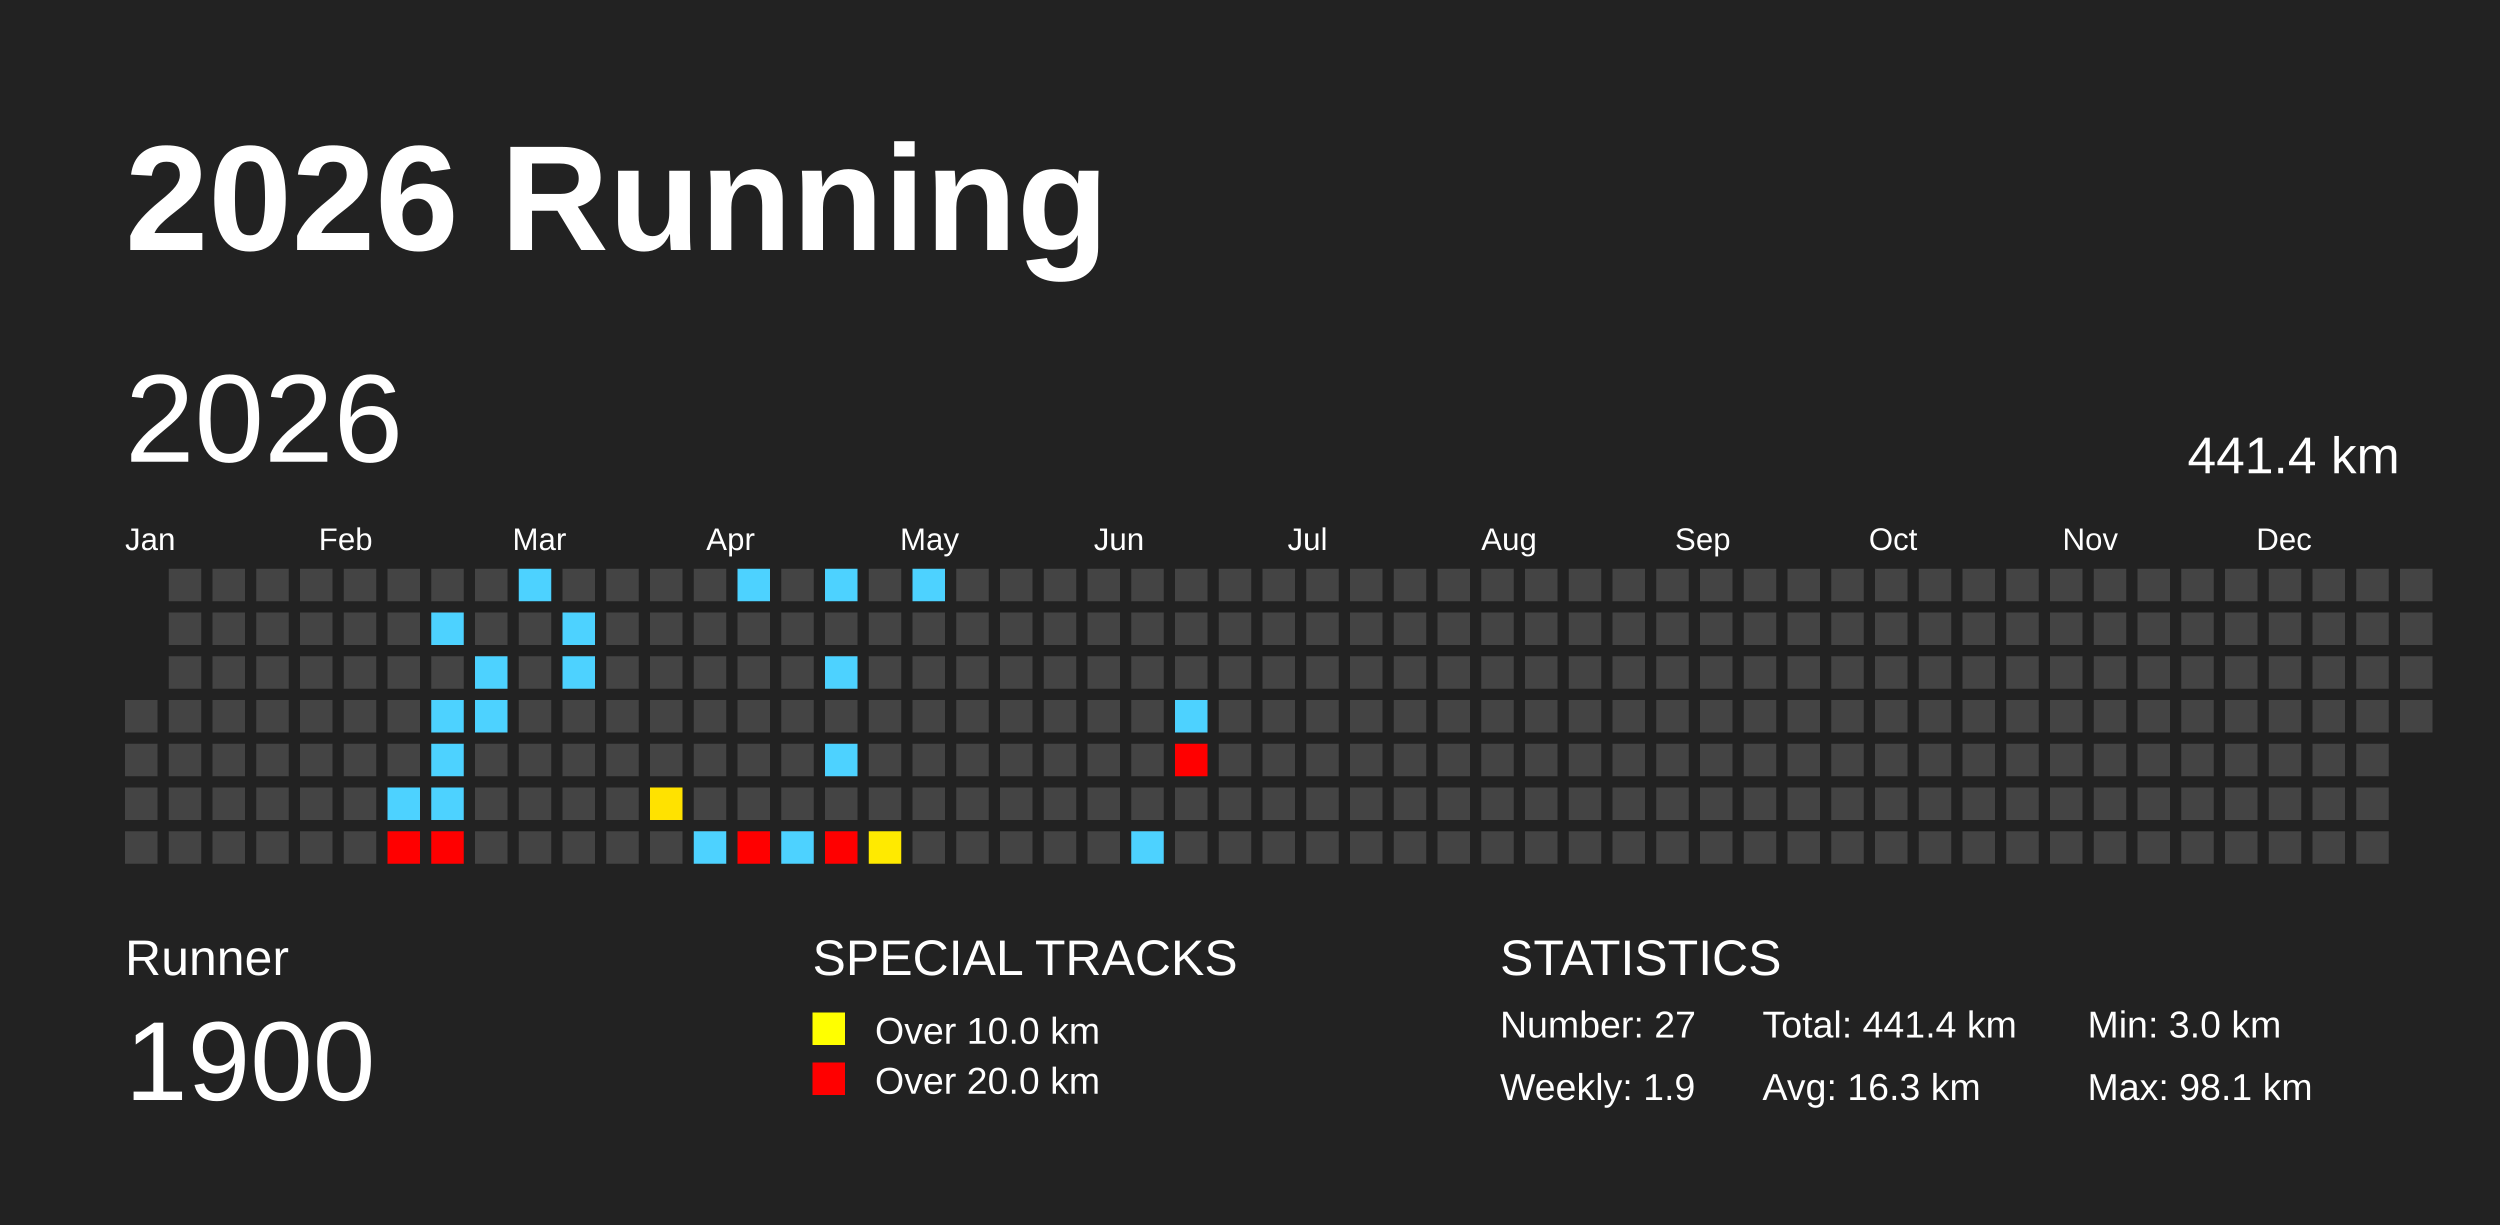
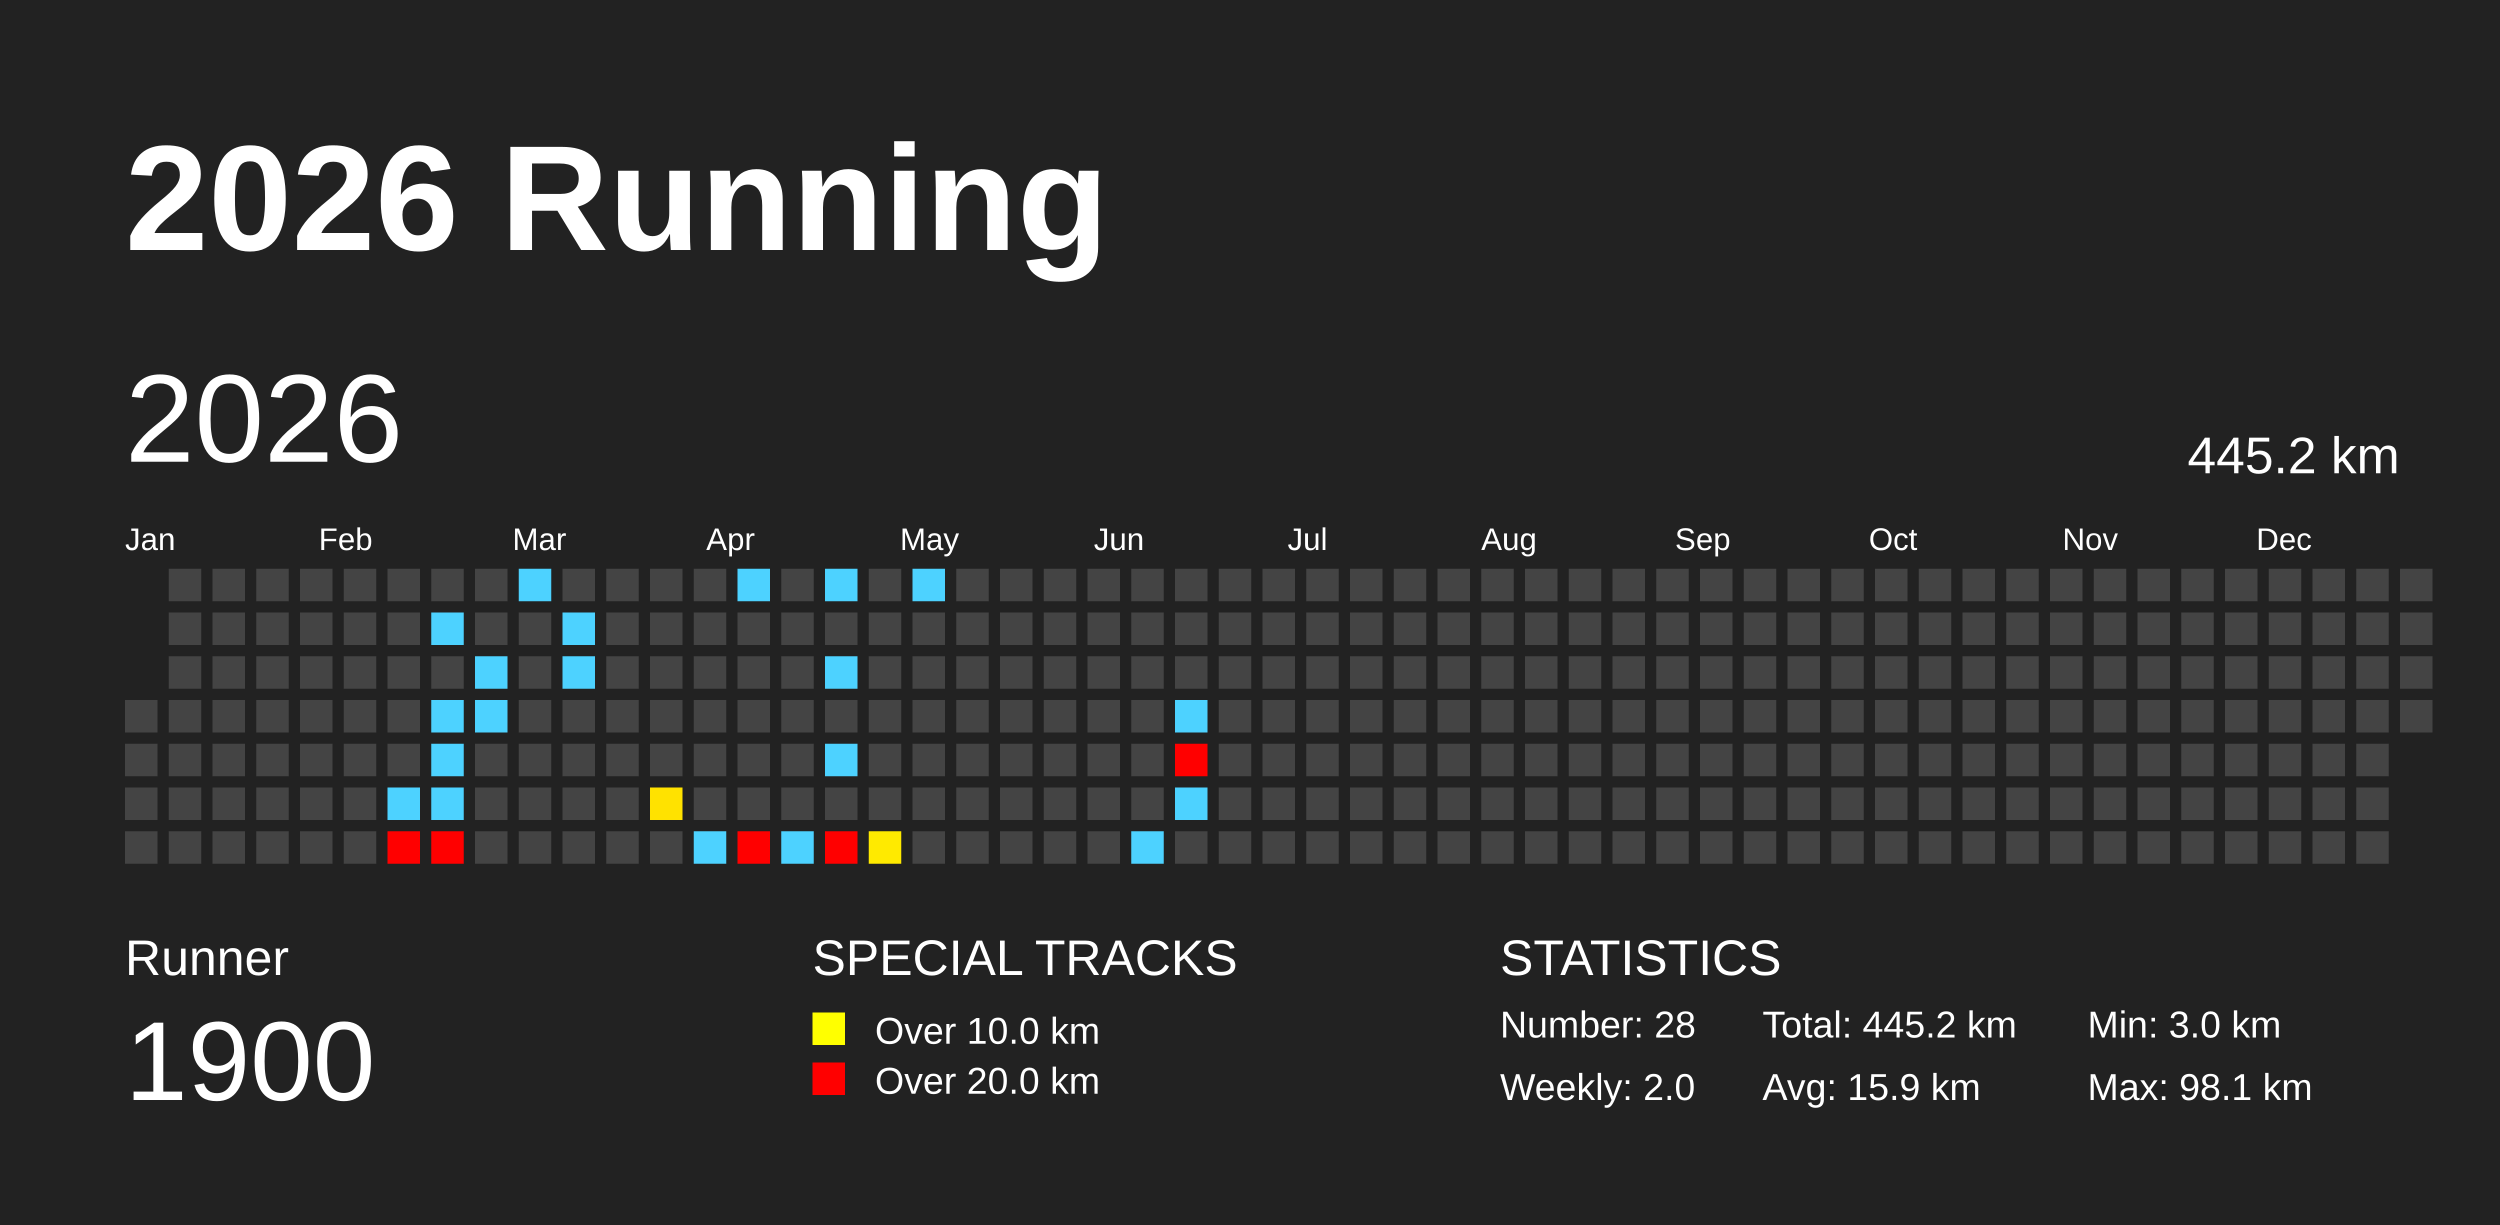
<svg xmlns="http://www.w3.org/2000/svg" baseProfile="full" height="98mm" version="1.1" viewBox="0,0,200,98" width="200mm">
  <defs />
  <rect fill="#222222" height="98" width="200" x="0" y="0" />
  <text fill="#FFFFFF" style="font-size:12px; font-family:Arial; font-weight:bold;" x="10" y="20">2026 Running</text>
  <text fill="#FFFFFF" style="font-size:4px; font-family:Arial" x="10" y="78">Runner</text>
  <text fill="#FFFFFF" style="font-size:9px; font-family:Arial" x="10" y="88">1900</text>
  <text fill="#FFFFFF" style="font-size:4px; font-family:Arial" x="65" y="78">SPECIAL TRACKS</text>
  <rect fill="yellow" height="2.6" width="2.6" x="65" y="81" />
  <text fill="#FFFFFF" style="font-size:3px; font-family:Arial" x="70" y="83.5">Over 10.0 km</text>
  <rect fill="red" height="2.6" width="2.6" x="65" y="85" />
  <text fill="#FFFFFF" style="font-size:3px; font-family:Arial" x="70" y="87.5">Over 20.0 km</text>
  <text fill="#FFFFFF" style="font-size:4px; font-family:Arial" x="120" y="78">STATISTICS</text>
-   <text fill="#FFFFFF" style="font-size:3px; font-family:Arial" x="120" y="83">Number: 27</text>
-   <text fill="#FFFFFF" style="font-size:3px; font-family:Arial" x="120" y="88">Weekly: 1.9</text>
-   <text fill="#FFFFFF" style="font-size:3px; font-family:Arial" x="141" y="83">Total: 441.4 km</text>
-   <text fill="#FFFFFF" style="font-size:3px; font-family:Arial" x="141" y="88">Avg: 16.3 km</text>
+   <text fill="#FFFFFF" style="font-size:3px; font-family:Arial" x="120" y="83">Number: 28</text>
+   <text fill="#FFFFFF" style="font-size:3px; font-family:Arial" x="120" y="88">Weekly: 2.0</text>
+   <text fill="#FFFFFF" style="font-size:3px; font-family:Arial" x="141" y="83">Total: 445.2 km</text>
+   <text fill="#FFFFFF" style="font-size:3px; font-family:Arial" x="141" y="88">Avg: 15.9 km</text>
  <text fill="#FFFFFF" style="font-size:3px; font-family:Arial" x="167" y="83">Min: 3.0 km</text>
  <text fill="#FFFFFF" style="font-size:3px; font-family:Arial" x="167" y="88">Max: 98.1 km</text>
  <text dominant-baseline="hanging" fill="#FFFFFF" style="font-size:10.0px; font-family:Arial;" x="10" y="30">2026</text>
-   <text dominant-baseline="hanging" fill="#FFFFFF" style="font-size:4.125px; font-family:Arial;" x="175" y="35">441.4 km</text>
+   <text dominant-baseline="hanging" fill="#FFFFFF" style="font-size:4.125px; font-family:Arial;" x="175" y="35">445.2 km</text>
  <text fill="#FFFFFF" style="font-size:2.5px; font-family:Arial" x="10.0" y="44">Jan</text>
  <text fill="#FFFFFF" style="font-size:2.5px; font-family:Arial" x="25.5" y="44">Feb</text>
  <text fill="#FFFFFF" style="font-size:2.5px; font-family:Arial" x="41.0" y="44">Mar</text>
  <text fill="#FFFFFF" style="font-size:2.5px; font-family:Arial" x="56.5" y="44">Apr</text>
  <text fill="#FFFFFF" style="font-size:2.5px; font-family:Arial" x="72.0" y="44">May</text>
  <text fill="#FFFFFF" style="font-size:2.5px; font-family:Arial" x="87.5" y="44">Jun</text>
  <text fill="#FFFFFF" style="font-size:2.5px; font-family:Arial" x="103.0" y="44">Jul</text>
  <text fill="#FFFFFF" style="font-size:2.5px; font-family:Arial" x="118.5" y="44">Aug</text>
  <text fill="#FFFFFF" style="font-size:2.5px; font-family:Arial" x="134.0" y="44">Sep</text>
  <text fill="#FFFFFF" style="font-size:2.5px; font-family:Arial" x="149.5" y="44">Oct</text>
  <text fill="#FFFFFF" style="font-size:2.5px; font-family:Arial" x="165.0" y="44">Nov</text>
  <text fill="#FFFFFF" style="font-size:2.5px; font-family:Arial" x="180.5" y="44">Dec</text>
  <rect fill="#444444" height="2.6" width="2.6" x="10.0" y="56.0" />
  <rect fill="#444444" height="2.6" width="2.6" x="10.0" y="59.5" />
  <rect fill="#444444" height="2.6" width="2.6" x="10.0" y="63.0" />
  <rect fill="#444444" height="2.6" width="2.6" x="10.0" y="66.5" />
  <rect fill="#444444" height="2.6" width="2.6" x="13.5" y="45.5" />
  <rect fill="#444444" height="2.6" width="2.6" x="13.5" y="49.0" />
  <rect fill="#444444" height="2.6" width="2.6" x="13.5" y="52.5" />
  <rect fill="#444444" height="2.6" width="2.6" x="13.5" y="56.0" />
  <rect fill="#444444" height="2.6" width="2.6" x="13.5" y="59.5" />
  <rect fill="#444444" height="2.6" width="2.6" x="13.5" y="63.0" />
  <rect fill="#444444" height="2.6" width="2.6" x="13.5" y="66.5" />
  <rect fill="#444444" height="2.6" width="2.6" x="17.0" y="45.5" />
  <rect fill="#444444" height="2.6" width="2.6" x="17.0" y="49.0" />
  <rect fill="#444444" height="2.6" width="2.6" x="17.0" y="52.5" />
  <rect fill="#444444" height="2.6" width="2.6" x="17.0" y="56.0" />
  <rect fill="#444444" height="2.6" width="2.6" x="17.0" y="59.5" />
  <rect fill="#444444" height="2.6" width="2.6" x="17.0" y="63.0" />
  <rect fill="#444444" height="2.6" width="2.6" x="17.0" y="66.5" />
  <rect fill="#444444" height="2.6" width="2.6" x="20.5" y="45.5" />
  <rect fill="#444444" height="2.6" width="2.6" x="20.5" y="49.0" />
  <rect fill="#444444" height="2.6" width="2.6" x="20.5" y="52.5" />
  <rect fill="#444444" height="2.6" width="2.6" x="20.5" y="56.0" />
  <rect fill="#444444" height="2.6" width="2.6" x="20.5" y="59.5" />
  <rect fill="#444444" height="2.6" width="2.6" x="20.5" y="63.0" />
  <rect fill="#444444" height="2.6" width="2.6" x="20.5" y="66.5" />
  <rect fill="#444444" height="2.6" width="2.6" x="24.0" y="45.5" />
  <rect fill="#444444" height="2.6" width="2.6" x="24.0" y="49.0" />
  <rect fill="#444444" height="2.6" width="2.6" x="24.0" y="52.5" />
  <rect fill="#444444" height="2.6" width="2.6" x="24.0" y="56.0" />
  <rect fill="#444444" height="2.6" width="2.6" x="24.0" y="59.5" />
  <rect fill="#444444" height="2.6" width="2.6" x="24.0" y="63.0" />
  <rect fill="#444444" height="2.6" width="2.6" x="24.0" y="66.5" />
  <rect fill="#444444" height="2.6" width="2.6" x="27.5" y="45.5" />
  <rect fill="#444444" height="2.6" width="2.6" x="27.5" y="49.0" />
  <rect fill="#444444" height="2.6" width="2.6" x="27.5" y="52.5" />
  <rect fill="#444444" height="2.6" width="2.6" x="27.5" y="56.0" />
  <rect fill="#444444" height="2.6" width="2.6" x="27.5" y="59.5" />
  <rect fill="#444444" height="2.6" width="2.6" x="27.5" y="63.0" />
  <rect fill="#444444" height="2.6" width="2.6" x="27.5" y="66.5" />
  <rect fill="#444444" height="2.6" width="2.6" x="31.0" y="45.5" />
  <rect fill="#444444" height="2.6" width="2.6" x="31.0" y="49.0" />
  <rect fill="#444444" height="2.6" width="2.6" x="31.0" y="52.5" />
  <rect fill="#444444" height="2.6" width="2.6" x="31.0" y="56.0" />
  <rect fill="#444444" height="2.6" width="2.6" x="31.0" y="59.5" />
  <rect fill="#4dd2ff" height="2.6" width="2.6" x="31.0" y="63.0" />
  <rect fill="red" height="2.6" width="2.6" x="31.0" y="66.5" />
  <rect fill="#444444" height="2.6" width="2.6" x="34.5" y="45.5" />
  <rect fill="#4dd2ff" height="2.6" width="2.6" x="34.5" y="49.0" />
  <rect fill="#444444" height="2.6" width="2.6" x="34.5" y="52.5" />
  <rect fill="#4dd2ff" height="2.6" width="2.6" x="34.5" y="56.0" />
  <rect fill="#4dd2ff" height="2.6" width="2.6" x="34.5" y="59.5" />
  <rect fill="#4dd2ff" height="2.6" width="2.6" x="34.5" y="63.0" />
  <rect fill="red" height="2.6" width="2.6" x="34.5" y="66.5" />
  <rect fill="#444444" height="2.6" width="2.6" x="38.0" y="45.5" />
  <rect fill="#444444" height="2.6" width="2.6" x="38.0" y="49.0" />
  <rect fill="#4dd2ff" height="2.6" width="2.6" x="38.0" y="52.5" />
  <rect fill="#4dd2ff" height="2.6" width="2.6" x="38.0" y="56.0" />
  <rect fill="#444444" height="2.6" width="2.6" x="38.0" y="59.5" />
  <rect fill="#444444" height="2.6" width="2.6" x="38.0" y="63.0" />
  <rect fill="#444444" height="2.6" width="2.6" x="38.0" y="66.5" />
  <rect fill="#4dd2ff" height="2.6" width="2.6" x="41.5" y="45.5" />
  <rect fill="#444444" height="2.6" width="2.6" x="41.5" y="49.0" />
  <rect fill="#444444" height="2.6" width="2.6" x="41.5" y="52.5" />
  <rect fill="#444444" height="2.6" width="2.6" x="41.5" y="56.0" />
  <rect fill="#444444" height="2.6" width="2.6" x="41.5" y="59.5" />
  <rect fill="#444444" height="2.6" width="2.6" x="41.5" y="63.0" />
  <rect fill="#444444" height="2.6" width="2.6" x="41.5" y="66.5" />
  <rect fill="#444444" height="2.6" width="2.6" x="45.0" y="45.5" />
  <rect fill="#4dd2ff" height="2.6" width="2.6" x="45.0" y="49.0" />
  <rect fill="#4dd2ff" height="2.6" width="2.6" x="45.0" y="52.5" />
  <rect fill="#444444" height="2.6" width="2.6" x="45.0" y="56.0" />
  <rect fill="#444444" height="2.6" width="2.6" x="45.0" y="59.5" />
  <rect fill="#444444" height="2.6" width="2.6" x="45.0" y="63.0" />
  <rect fill="#444444" height="2.6" width="2.6" x="45.0" y="66.5" />
  <rect fill="#444444" height="2.6" width="2.6" x="48.5" y="45.5" />
  <rect fill="#444444" height="2.6" width="2.6" x="48.5" y="49.0" />
  <rect fill="#444444" height="2.6" width="2.6" x="48.5" y="52.5" />
  <rect fill="#444444" height="2.6" width="2.6" x="48.5" y="56.0" />
  <rect fill="#444444" height="2.6" width="2.6" x="48.5" y="59.5" />
  <rect fill="#444444" height="2.6" width="2.6" x="48.5" y="63.0" />
  <rect fill="#444444" height="2.6" width="2.6" x="48.5" y="66.5" />
  <rect fill="#444444" height="2.6" width="2.6" x="52.0" y="45.5" />
  <rect fill="#444444" height="2.6" width="2.6" x="52.0" y="49.0" />
  <rect fill="#444444" height="2.6" width="2.6" x="52.0" y="52.5" />
  <rect fill="#444444" height="2.6" width="2.6" x="52.0" y="56.0" />
  <rect fill="#444444" height="2.6" width="2.6" x="52.0" y="59.5" />
  <rect fill="#ffe200" height="2.6" width="2.6" x="52.0" y="63.0" />
  <rect fill="#444444" height="2.6" width="2.6" x="52.0" y="66.5" />
  <rect fill="#444444" height="2.6" width="2.6" x="55.5" y="45.5" />
  <rect fill="#444444" height="2.6" width="2.6" x="55.5" y="49.0" />
  <rect fill="#444444" height="2.6" width="2.6" x="55.5" y="52.5" />
  <rect fill="#444444" height="2.6" width="2.6" x="55.5" y="56.0" />
  <rect fill="#444444" height="2.6" width="2.6" x="55.5" y="59.5" />
  <rect fill="#444444" height="2.6" width="2.6" x="55.5" y="63.0" />
  <rect fill="#4dd2ff" height="2.6" width="2.6" x="55.5" y="66.5" />
  <rect fill="#4dd2ff" height="2.6" width="2.6" x="59.0" y="45.5" />
  <rect fill="#444444" height="2.6" width="2.6" x="59.0" y="49.0" />
  <rect fill="#444444" height="2.6" width="2.6" x="59.0" y="52.5" />
  <rect fill="#444444" height="2.6" width="2.6" x="59.0" y="56.0" />
  <rect fill="#444444" height="2.6" width="2.6" x="59.0" y="59.5" />
  <rect fill="#444444" height="2.6" width="2.6" x="59.0" y="63.0" />
  <rect fill="red" height="2.6" width="2.6" x="59.0" y="66.5" />
  <rect fill="#444444" height="2.6" width="2.6" x="62.5" y="45.5" />
  <rect fill="#444444" height="2.6" width="2.6" x="62.5" y="49.0" />
  <rect fill="#444444" height="2.6" width="2.6" x="62.5" y="52.5" />
  <rect fill="#444444" height="2.6" width="2.6" x="62.5" y="56.0" />
  <rect fill="#444444" height="2.6" width="2.6" x="62.5" y="59.5" />
  <rect fill="#444444" height="2.6" width="2.6" x="62.5" y="63.0" />
  <rect fill="#4dd2ff" height="2.6" width="2.6" x="62.5" y="66.5" />
  <rect fill="#4dd2ff" height="2.6" width="2.6" x="66.0" y="45.5" />
  <rect fill="#444444" height="2.6" width="2.6" x="66.0" y="49.0" />
  <rect fill="#4dd2ff" height="2.6" width="2.6" x="66.0" y="52.5" />
  <rect fill="#444444" height="2.6" width="2.6" x="66.0" y="56.0" />
  <rect fill="#4dd2ff" height="2.6" width="2.6" x="66.0" y="59.5" />
  <rect fill="#444444" height="2.6" width="2.6" x="66.0" y="63.0" />
  <rect fill="red" height="2.6" width="2.6" x="66.0" y="66.5" />
  <rect fill="#444444" height="2.6" width="2.6" x="69.5" y="45.5" />
  <rect fill="#444444" height="2.6" width="2.6" x="69.5" y="49.0" />
  <rect fill="#444444" height="2.6" width="2.6" x="69.5" y="52.5" />
  <rect fill="#444444" height="2.6" width="2.6" x="69.5" y="56.0" />
  <rect fill="#444444" height="2.6" width="2.6" x="69.5" y="59.5" />
  <rect fill="#444444" height="2.6" width="2.6" x="69.5" y="63.0" />
  <rect fill="#ffea00" height="2.6" width="2.6" x="69.5" y="66.5" />
  <rect fill="#4dd2ff" height="2.6" width="2.6" x="73.0" y="45.5" />
  <rect fill="#444444" height="2.6" width="2.6" x="73.0" y="49.0" />
  <rect fill="#444444" height="2.6" width="2.6" x="73.0" y="52.5" />
  <rect fill="#444444" height="2.6" width="2.6" x="73.0" y="56.0" />
  <rect fill="#444444" height="2.6" width="2.6" x="73.0" y="59.5" />
  <rect fill="#444444" height="2.6" width="2.6" x="73.0" y="63.0" />
  <rect fill="#444444" height="2.6" width="2.6" x="73.0" y="66.5" />
  <rect fill="#444444" height="2.6" width="2.6" x="76.5" y="45.5" />
  <rect fill="#444444" height="2.6" width="2.6" x="76.5" y="49.0" />
  <rect fill="#444444" height="2.6" width="2.6" x="76.5" y="52.5" />
  <rect fill="#444444" height="2.6" width="2.6" x="76.5" y="56.0" />
  <rect fill="#444444" height="2.6" width="2.6" x="76.5" y="59.5" />
  <rect fill="#444444" height="2.6" width="2.6" x="76.5" y="63.0" />
  <rect fill="#444444" height="2.6" width="2.6" x="76.5" y="66.5" />
  <rect fill="#444444" height="2.6" width="2.6" x="80.0" y="45.5" />
  <rect fill="#444444" height="2.6" width="2.6" x="80.0" y="49.0" />
  <rect fill="#444444" height="2.6" width="2.6" x="80.0" y="52.5" />
  <rect fill="#444444" height="2.6" width="2.6" x="80.0" y="56.0" />
  <rect fill="#444444" height="2.6" width="2.6" x="80.0" y="59.5" />
  <rect fill="#444444" height="2.6" width="2.6" x="80.0" y="63.0" />
  <rect fill="#444444" height="2.6" width="2.6" x="80.0" y="66.5" />
  <rect fill="#444444" height="2.6" width="2.6" x="83.5" y="45.5" />
  <rect fill="#444444" height="2.6" width="2.6" x="83.5" y="49.0" />
  <rect fill="#444444" height="2.6" width="2.6" x="83.5" y="52.5" />
  <rect fill="#444444" height="2.6" width="2.6" x="83.5" y="56.0" />
  <rect fill="#444444" height="2.6" width="2.6" x="83.5" y="59.5" />
  <rect fill="#444444" height="2.6" width="2.6" x="83.5" y="63.0" />
  <rect fill="#444444" height="2.6" width="2.6" x="83.5" y="66.5" />
  <rect fill="#444444" height="2.6" width="2.6" x="87.0" y="45.5" />
  <rect fill="#444444" height="2.6" width="2.6" x="87.0" y="49.0" />
  <rect fill="#444444" height="2.6" width="2.6" x="87.0" y="52.5" />
  <rect fill="#444444" height="2.6" width="2.6" x="87.0" y="56.0" />
  <rect fill="#444444" height="2.6" width="2.6" x="87.0" y="59.5" />
  <rect fill="#444444" height="2.6" width="2.6" x="87.0" y="63.0" />
  <rect fill="#444444" height="2.6" width="2.6" x="87.0" y="66.5" />
  <rect fill="#444444" height="2.6" width="2.6" x="90.5" y="45.5" />
  <rect fill="#444444" height="2.6" width="2.6" x="90.5" y="49.0" />
  <rect fill="#444444" height="2.6" width="2.6" x="90.5" y="52.5" />
  <rect fill="#444444" height="2.6" width="2.6" x="90.5" y="56.0" />
  <rect fill="#444444" height="2.6" width="2.6" x="90.5" y="59.5" />
  <rect fill="#444444" height="2.6" width="2.6" x="90.5" y="63.0" />
  <rect fill="#4dd2ff" height="2.6" width="2.6" x="90.5" y="66.5" />
  <rect fill="#444444" height="2.6" width="2.6" x="94.0" y="45.5" />
  <rect fill="#444444" height="2.6" width="2.6" x="94.0" y="49.0" />
  <rect fill="#444444" height="2.6" width="2.6" x="94.0" y="52.5" />
  <rect fill="#4dd2ff" height="2.6" width="2.6" x="94.0" y="56.0" />
  <rect fill="red" height="2.6" width="2.6" x="94.0" y="59.5" />
-   <rect fill="#444444" height="2.6" width="2.6" x="94.0" y="63.0" />
+   <rect fill="#4dd2ff" height="2.6" width="2.6" x="94.0" y="63.0" />
  <rect fill="#444444" height="2.6" width="2.6" x="94.0" y="66.5" />
  <rect fill="#444444" height="2.6" width="2.6" x="97.5" y="45.5" />
  <rect fill="#444444" height="2.6" width="2.6" x="97.5" y="49.0" />
  <rect fill="#444444" height="2.6" width="2.6" x="97.5" y="52.5" />
  <rect fill="#444444" height="2.6" width="2.6" x="97.5" y="56.0" />
  <rect fill="#444444" height="2.6" width="2.6" x="97.5" y="59.5" />
  <rect fill="#444444" height="2.6" width="2.6" x="97.5" y="63.0" />
  <rect fill="#444444" height="2.6" width="2.6" x="97.5" y="66.5" />
  <rect fill="#444444" height="2.6" width="2.6" x="101.0" y="45.5" />
  <rect fill="#444444" height="2.6" width="2.6" x="101.0" y="49.0" />
  <rect fill="#444444" height="2.6" width="2.6" x="101.0" y="52.5" />
  <rect fill="#444444" height="2.6" width="2.6" x="101.0" y="56.0" />
  <rect fill="#444444" height="2.6" width="2.6" x="101.0" y="59.5" />
  <rect fill="#444444" height="2.6" width="2.6" x="101.0" y="63.0" />
  <rect fill="#444444" height="2.6" width="2.6" x="101.0" y="66.5" />
  <rect fill="#444444" height="2.6" width="2.6" x="104.5" y="45.5" />
  <rect fill="#444444" height="2.6" width="2.6" x="104.5" y="49.0" />
  <rect fill="#444444" height="2.6" width="2.6" x="104.5" y="52.5" />
  <rect fill="#444444" height="2.6" width="2.6" x="104.5" y="56.0" />
  <rect fill="#444444" height="2.6" width="2.6" x="104.5" y="59.5" />
  <rect fill="#444444" height="2.6" width="2.6" x="104.5" y="63.0" />
  <rect fill="#444444" height="2.6" width="2.6" x="104.5" y="66.5" />
  <rect fill="#444444" height="2.6" width="2.6" x="108.0" y="45.5" />
  <rect fill="#444444" height="2.6" width="2.6" x="108.0" y="49.0" />
  <rect fill="#444444" height="2.6" width="2.6" x="108.0" y="52.5" />
  <rect fill="#444444" height="2.6" width="2.6" x="108.0" y="56.0" />
  <rect fill="#444444" height="2.6" width="2.6" x="108.0" y="59.5" />
  <rect fill="#444444" height="2.6" width="2.6" x="108.0" y="63.0" />
  <rect fill="#444444" height="2.6" width="2.6" x="108.0" y="66.5" />
  <rect fill="#444444" height="2.6" width="2.6" x="111.5" y="45.5" />
  <rect fill="#444444" height="2.6" width="2.6" x="111.5" y="49.0" />
  <rect fill="#444444" height="2.6" width="2.6" x="111.5" y="52.5" />
  <rect fill="#444444" height="2.6" width="2.6" x="111.5" y="56.0" />
  <rect fill="#444444" height="2.6" width="2.6" x="111.5" y="59.5" />
  <rect fill="#444444" height="2.6" width="2.6" x="111.5" y="63.0" />
  <rect fill="#444444" height="2.6" width="2.6" x="111.5" y="66.5" />
  <rect fill="#444444" height="2.6" width="2.6" x="115.0" y="45.5" />
  <rect fill="#444444" height="2.6" width="2.6" x="115.0" y="49.0" />
  <rect fill="#444444" height="2.6" width="2.6" x="115.0" y="52.5" />
  <rect fill="#444444" height="2.6" width="2.6" x="115.0" y="56.0" />
  <rect fill="#444444" height="2.6" width="2.6" x="115.0" y="59.5" />
  <rect fill="#444444" height="2.6" width="2.6" x="115.0" y="63.0" />
  <rect fill="#444444" height="2.6" width="2.6" x="115.0" y="66.5" />
  <rect fill="#444444" height="2.6" width="2.6" x="118.5" y="45.5" />
  <rect fill="#444444" height="2.6" width="2.6" x="118.5" y="49.0" />
  <rect fill="#444444" height="2.6" width="2.6" x="118.5" y="52.5" />
  <rect fill="#444444" height="2.6" width="2.6" x="118.5" y="56.0" />
  <rect fill="#444444" height="2.6" width="2.6" x="118.5" y="59.5" />
  <rect fill="#444444" height="2.6" width="2.6" x="118.5" y="63.0" />
  <rect fill="#444444" height="2.6" width="2.6" x="118.5" y="66.5" />
  <rect fill="#444444" height="2.6" width="2.6" x="122.0" y="45.5" />
  <rect fill="#444444" height="2.6" width="2.6" x="122.0" y="49.0" />
  <rect fill="#444444" height="2.6" width="2.6" x="122.0" y="52.5" />
  <rect fill="#444444" height="2.6" width="2.6" x="122.0" y="56.0" />
  <rect fill="#444444" height="2.6" width="2.6" x="122.0" y="59.5" />
  <rect fill="#444444" height="2.6" width="2.6" x="122.0" y="63.0" />
  <rect fill="#444444" height="2.6" width="2.6" x="122.0" y="66.5" />
  <rect fill="#444444" height="2.6" width="2.6" x="125.5" y="45.5" />
  <rect fill="#444444" height="2.6" width="2.6" x="125.5" y="49.0" />
  <rect fill="#444444" height="2.6" width="2.6" x="125.5" y="52.5" />
  <rect fill="#444444" height="2.6" width="2.6" x="125.5" y="56.0" />
  <rect fill="#444444" height="2.6" width="2.6" x="125.5" y="59.5" />
  <rect fill="#444444" height="2.6" width="2.6" x="125.5" y="63.0" />
  <rect fill="#444444" height="2.6" width="2.6" x="125.5" y="66.5" />
  <rect fill="#444444" height="2.6" width="2.6" x="129.0" y="45.5" />
  <rect fill="#444444" height="2.6" width="2.6" x="129.0" y="49.0" />
  <rect fill="#444444" height="2.6" width="2.6" x="129.0" y="52.5" />
  <rect fill="#444444" height="2.6" width="2.6" x="129.0" y="56.0" />
  <rect fill="#444444" height="2.6" width="2.6" x="129.0" y="59.5" />
  <rect fill="#444444" height="2.6" width="2.6" x="129.0" y="63.0" />
  <rect fill="#444444" height="2.6" width="2.6" x="129.0" y="66.5" />
  <rect fill="#444444" height="2.6" width="2.6" x="132.5" y="45.5" />
  <rect fill="#444444" height="2.6" width="2.6" x="132.5" y="49.0" />
  <rect fill="#444444" height="2.6" width="2.6" x="132.5" y="52.5" />
  <rect fill="#444444" height="2.6" width="2.6" x="132.5" y="56.0" />
  <rect fill="#444444" height="2.6" width="2.6" x="132.5" y="59.5" />
  <rect fill="#444444" height="2.6" width="2.6" x="132.5" y="63.0" />
  <rect fill="#444444" height="2.6" width="2.6" x="132.5" y="66.5" />
  <rect fill="#444444" height="2.6" width="2.6" x="136.0" y="45.5" />
  <rect fill="#444444" height="2.6" width="2.6" x="136.0" y="49.0" />
  <rect fill="#444444" height="2.6" width="2.6" x="136.0" y="52.5" />
  <rect fill="#444444" height="2.6" width="2.6" x="136.0" y="56.0" />
  <rect fill="#444444" height="2.6" width="2.6" x="136.0" y="59.5" />
  <rect fill="#444444" height="2.6" width="2.6" x="136.0" y="63.0" />
  <rect fill="#444444" height="2.6" width="2.6" x="136.0" y="66.5" />
  <rect fill="#444444" height="2.6" width="2.6" x="139.5" y="45.5" />
  <rect fill="#444444" height="2.6" width="2.6" x="139.5" y="49.0" />
  <rect fill="#444444" height="2.6" width="2.6" x="139.5" y="52.5" />
  <rect fill="#444444" height="2.6" width="2.6" x="139.5" y="56.0" />
  <rect fill="#444444" height="2.6" width="2.6" x="139.5" y="59.5" />
  <rect fill="#444444" height="2.6" width="2.6" x="139.5" y="63.0" />
  <rect fill="#444444" height="2.6" width="2.6" x="139.5" y="66.5" />
  <rect fill="#444444" height="2.6" width="2.6" x="143.0" y="45.5" />
  <rect fill="#444444" height="2.6" width="2.6" x="143.0" y="49.0" />
  <rect fill="#444444" height="2.6" width="2.6" x="143.0" y="52.5" />
  <rect fill="#444444" height="2.6" width="2.6" x="143.0" y="56.0" />
  <rect fill="#444444" height="2.6" width="2.6" x="143.0" y="59.5" />
  <rect fill="#444444" height="2.6" width="2.6" x="143.0" y="63.0" />
  <rect fill="#444444" height="2.6" width="2.6" x="143.0" y="66.5" />
  <rect fill="#444444" height="2.6" width="2.6" x="146.5" y="45.5" />
  <rect fill="#444444" height="2.6" width="2.6" x="146.5" y="49.0" />
  <rect fill="#444444" height="2.6" width="2.6" x="146.5" y="52.5" />
  <rect fill="#444444" height="2.6" width="2.6" x="146.5" y="56.0" />
  <rect fill="#444444" height="2.6" width="2.6" x="146.5" y="59.5" />
  <rect fill="#444444" height="2.6" width="2.6" x="146.5" y="63.0" />
  <rect fill="#444444" height="2.6" width="2.6" x="146.5" y="66.5" />
  <rect fill="#444444" height="2.6" width="2.6" x="150.0" y="45.5" />
  <rect fill="#444444" height="2.6" width="2.6" x="150.0" y="49.0" />
  <rect fill="#444444" height="2.6" width="2.6" x="150.0" y="52.5" />
  <rect fill="#444444" height="2.6" width="2.6" x="150.0" y="56.0" />
  <rect fill="#444444" height="2.6" width="2.6" x="150.0" y="59.5" />
  <rect fill="#444444" height="2.6" width="2.6" x="150.0" y="63.0" />
  <rect fill="#444444" height="2.6" width="2.6" x="150.0" y="66.5" />
  <rect fill="#444444" height="2.6" width="2.6" x="153.5" y="45.5" />
  <rect fill="#444444" height="2.6" width="2.6" x="153.5" y="49.0" />
  <rect fill="#444444" height="2.6" width="2.6" x="153.5" y="52.5" />
  <rect fill="#444444" height="2.6" width="2.6" x="153.5" y="56.0" />
  <rect fill="#444444" height="2.6" width="2.6" x="153.5" y="59.5" />
  <rect fill="#444444" height="2.6" width="2.6" x="153.5" y="63.0" />
  <rect fill="#444444" height="2.6" width="2.6" x="153.5" y="66.5" />
  <rect fill="#444444" height="2.6" width="2.6" x="157.0" y="45.5" />
  <rect fill="#444444" height="2.6" width="2.6" x="157.0" y="49.0" />
  <rect fill="#444444" height="2.6" width="2.6" x="157.0" y="52.5" />
  <rect fill="#444444" height="2.6" width="2.6" x="157.0" y="56.0" />
  <rect fill="#444444" height="2.6" width="2.6" x="157.0" y="59.5" />
  <rect fill="#444444" height="2.6" width="2.6" x="157.0" y="63.0" />
  <rect fill="#444444" height="2.6" width="2.6" x="157.0" y="66.5" />
  <rect fill="#444444" height="2.6" width="2.6" x="160.5" y="45.5" />
  <rect fill="#444444" height="2.6" width="2.6" x="160.5" y="49.0" />
  <rect fill="#444444" height="2.6" width="2.6" x="160.5" y="52.5" />
  <rect fill="#444444" height="2.6" width="2.6" x="160.5" y="56.0" />
  <rect fill="#444444" height="2.6" width="2.6" x="160.5" y="59.5" />
  <rect fill="#444444" height="2.6" width="2.6" x="160.5" y="63.0" />
  <rect fill="#444444" height="2.6" width="2.6" x="160.5" y="66.5" />
  <rect fill="#444444" height="2.6" width="2.6" x="164.0" y="45.5" />
  <rect fill="#444444" height="2.6" width="2.6" x="164.0" y="49.0" />
  <rect fill="#444444" height="2.6" width="2.6" x="164.0" y="52.5" />
  <rect fill="#444444" height="2.6" width="2.6" x="164.0" y="56.0" />
  <rect fill="#444444" height="2.6" width="2.6" x="164.0" y="59.5" />
  <rect fill="#444444" height="2.6" width="2.6" x="164.0" y="63.0" />
  <rect fill="#444444" height="2.6" width="2.6" x="164.0" y="66.5" />
  <rect fill="#444444" height="2.6" width="2.6" x="167.5" y="45.5" />
  <rect fill="#444444" height="2.6" width="2.6" x="167.5" y="49.0" />
  <rect fill="#444444" height="2.6" width="2.6" x="167.5" y="52.5" />
  <rect fill="#444444" height="2.6" width="2.6" x="167.5" y="56.0" />
  <rect fill="#444444" height="2.6" width="2.6" x="167.5" y="59.5" />
  <rect fill="#444444" height="2.6" width="2.6" x="167.5" y="63.0" />
  <rect fill="#444444" height="2.6" width="2.6" x="167.5" y="66.5" />
  <rect fill="#444444" height="2.6" width="2.6" x="171.0" y="45.5" />
  <rect fill="#444444" height="2.6" width="2.6" x="171.0" y="49.0" />
  <rect fill="#444444" height="2.6" width="2.6" x="171.0" y="52.5" />
  <rect fill="#444444" height="2.6" width="2.6" x="171.0" y="56.0" />
  <rect fill="#444444" height="2.6" width="2.6" x="171.0" y="59.5" />
  <rect fill="#444444" height="2.6" width="2.6" x="171.0" y="63.0" />
  <rect fill="#444444" height="2.6" width="2.6" x="171.0" y="66.5" />
  <rect fill="#444444" height="2.6" width="2.6" x="174.5" y="45.5" />
  <rect fill="#444444" height="2.6" width="2.6" x="174.5" y="49.0" />
  <rect fill="#444444" height="2.6" width="2.6" x="174.5" y="52.5" />
  <rect fill="#444444" height="2.6" width="2.6" x="174.5" y="56.0" />
  <rect fill="#444444" height="2.6" width="2.6" x="174.5" y="59.5" />
  <rect fill="#444444" height="2.6" width="2.6" x="174.5" y="63.0" />
  <rect fill="#444444" height="2.6" width="2.6" x="174.5" y="66.5" />
  <rect fill="#444444" height="2.6" width="2.6" x="178.0" y="45.5" />
  <rect fill="#444444" height="2.6" width="2.6" x="178.0" y="49.0" />
  <rect fill="#444444" height="2.6" width="2.6" x="178.0" y="52.5" />
  <rect fill="#444444" height="2.6" width="2.6" x="178.0" y="56.0" />
  <rect fill="#444444" height="2.6" width="2.6" x="178.0" y="59.5" />
  <rect fill="#444444" height="2.6" width="2.6" x="178.0" y="63.0" />
  <rect fill="#444444" height="2.6" width="2.6" x="178.0" y="66.5" />
  <rect fill="#444444" height="2.6" width="2.6" x="181.5" y="45.5" />
  <rect fill="#444444" height="2.6" width="2.6" x="181.5" y="49.0" />
  <rect fill="#444444" height="2.6" width="2.6" x="181.5" y="52.5" />
  <rect fill="#444444" height="2.6" width="2.6" x="181.5" y="56.0" />
  <rect fill="#444444" height="2.6" width="2.6" x="181.5" y="59.5" />
  <rect fill="#444444" height="2.6" width="2.6" x="181.5" y="63.0" />
  <rect fill="#444444" height="2.6" width="2.6" x="181.5" y="66.5" />
  <rect fill="#444444" height="2.6" width="2.6" x="185.0" y="45.5" />
  <rect fill="#444444" height="2.6" width="2.6" x="185.0" y="49.0" />
  <rect fill="#444444" height="2.6" width="2.6" x="185.0" y="52.5" />
  <rect fill="#444444" height="2.6" width="2.6" x="185.0" y="56.0" />
  <rect fill="#444444" height="2.6" width="2.6" x="185.0" y="59.5" />
  <rect fill="#444444" height="2.6" width="2.6" x="185.0" y="63.0" />
  <rect fill="#444444" height="2.6" width="2.6" x="185.0" y="66.5" />
  <rect fill="#444444" height="2.6" width="2.6" x="188.5" y="45.5" />
  <rect fill="#444444" height="2.6" width="2.6" x="188.5" y="49.0" />
  <rect fill="#444444" height="2.6" width="2.6" x="188.5" y="52.5" />
  <rect fill="#444444" height="2.6" width="2.6" x="188.5" y="56.0" />
  <rect fill="#444444" height="2.6" width="2.6" x="188.5" y="59.5" />
  <rect fill="#444444" height="2.6" width="2.6" x="188.5" y="63.0" />
  <rect fill="#444444" height="2.6" width="2.6" x="188.5" y="66.5" />
  <rect fill="#444444" height="2.6" width="2.6" x="192.0" y="45.5" />
  <rect fill="#444444" height="2.6" width="2.6" x="192.0" y="49.0" />
  <rect fill="#444444" height="2.6" width="2.6" x="192.0" y="52.5" />
  <rect fill="#444444" height="2.6" width="2.6" x="192.0" y="56.0" />
</svg>
